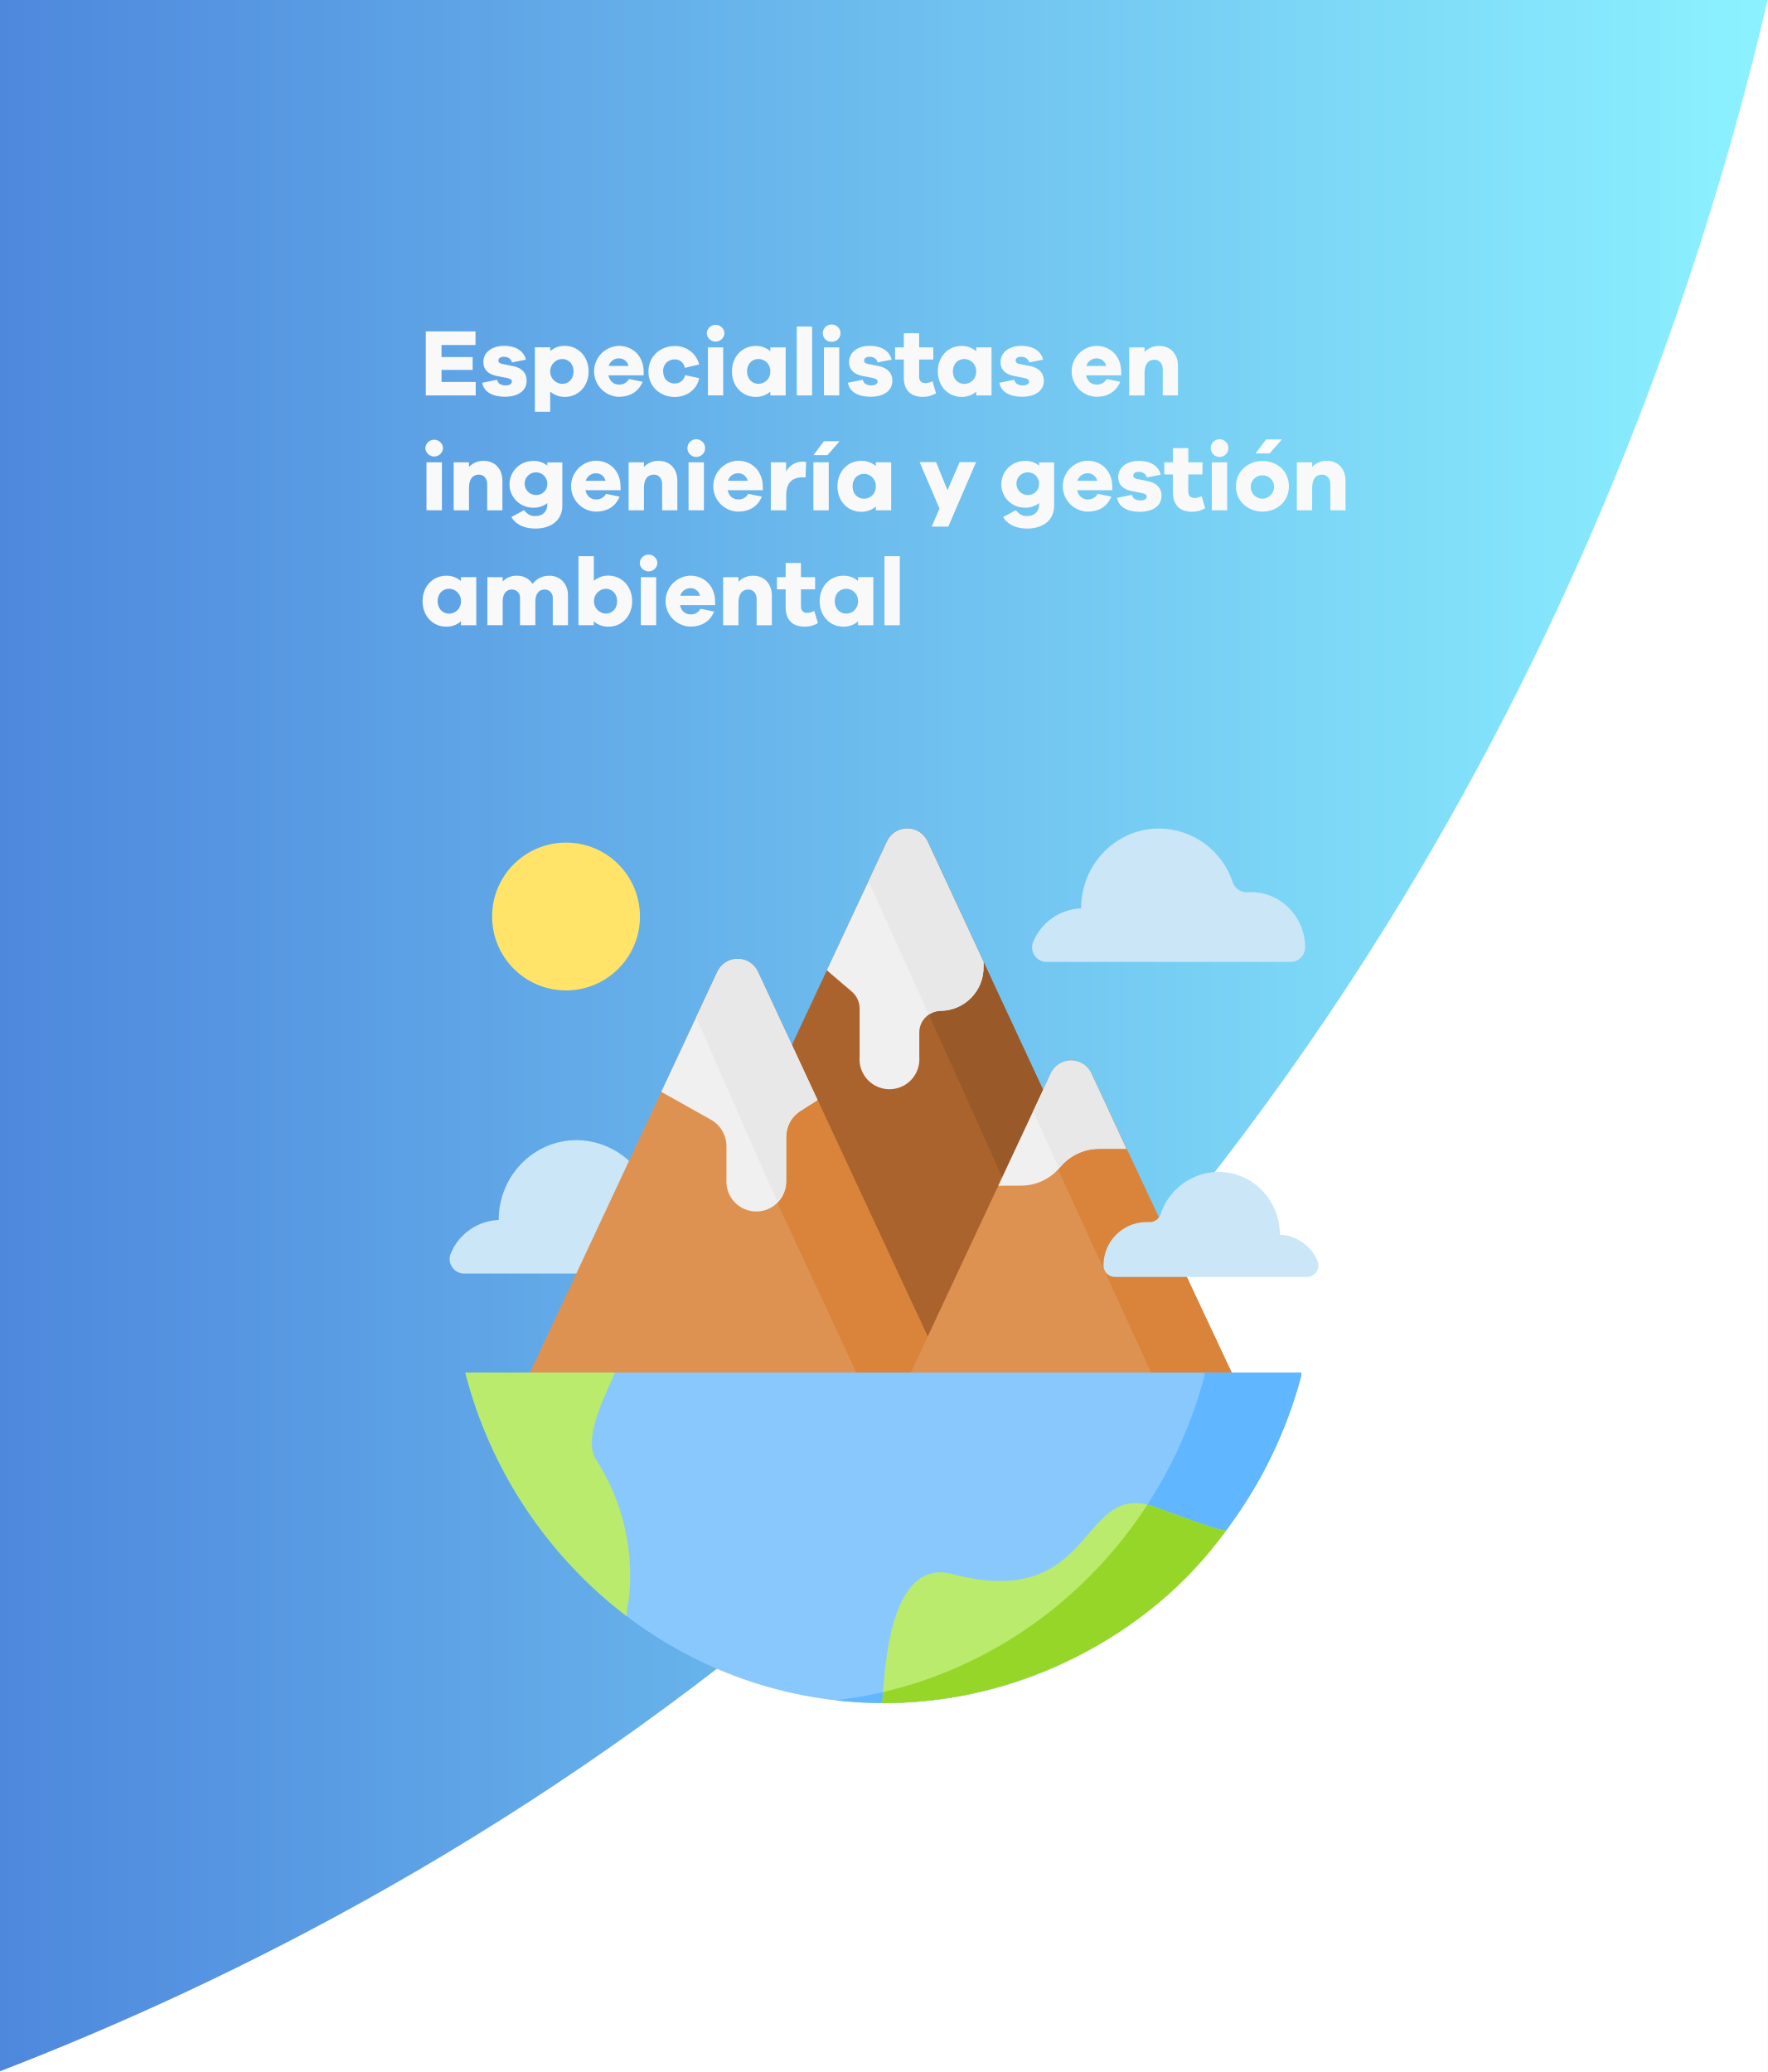
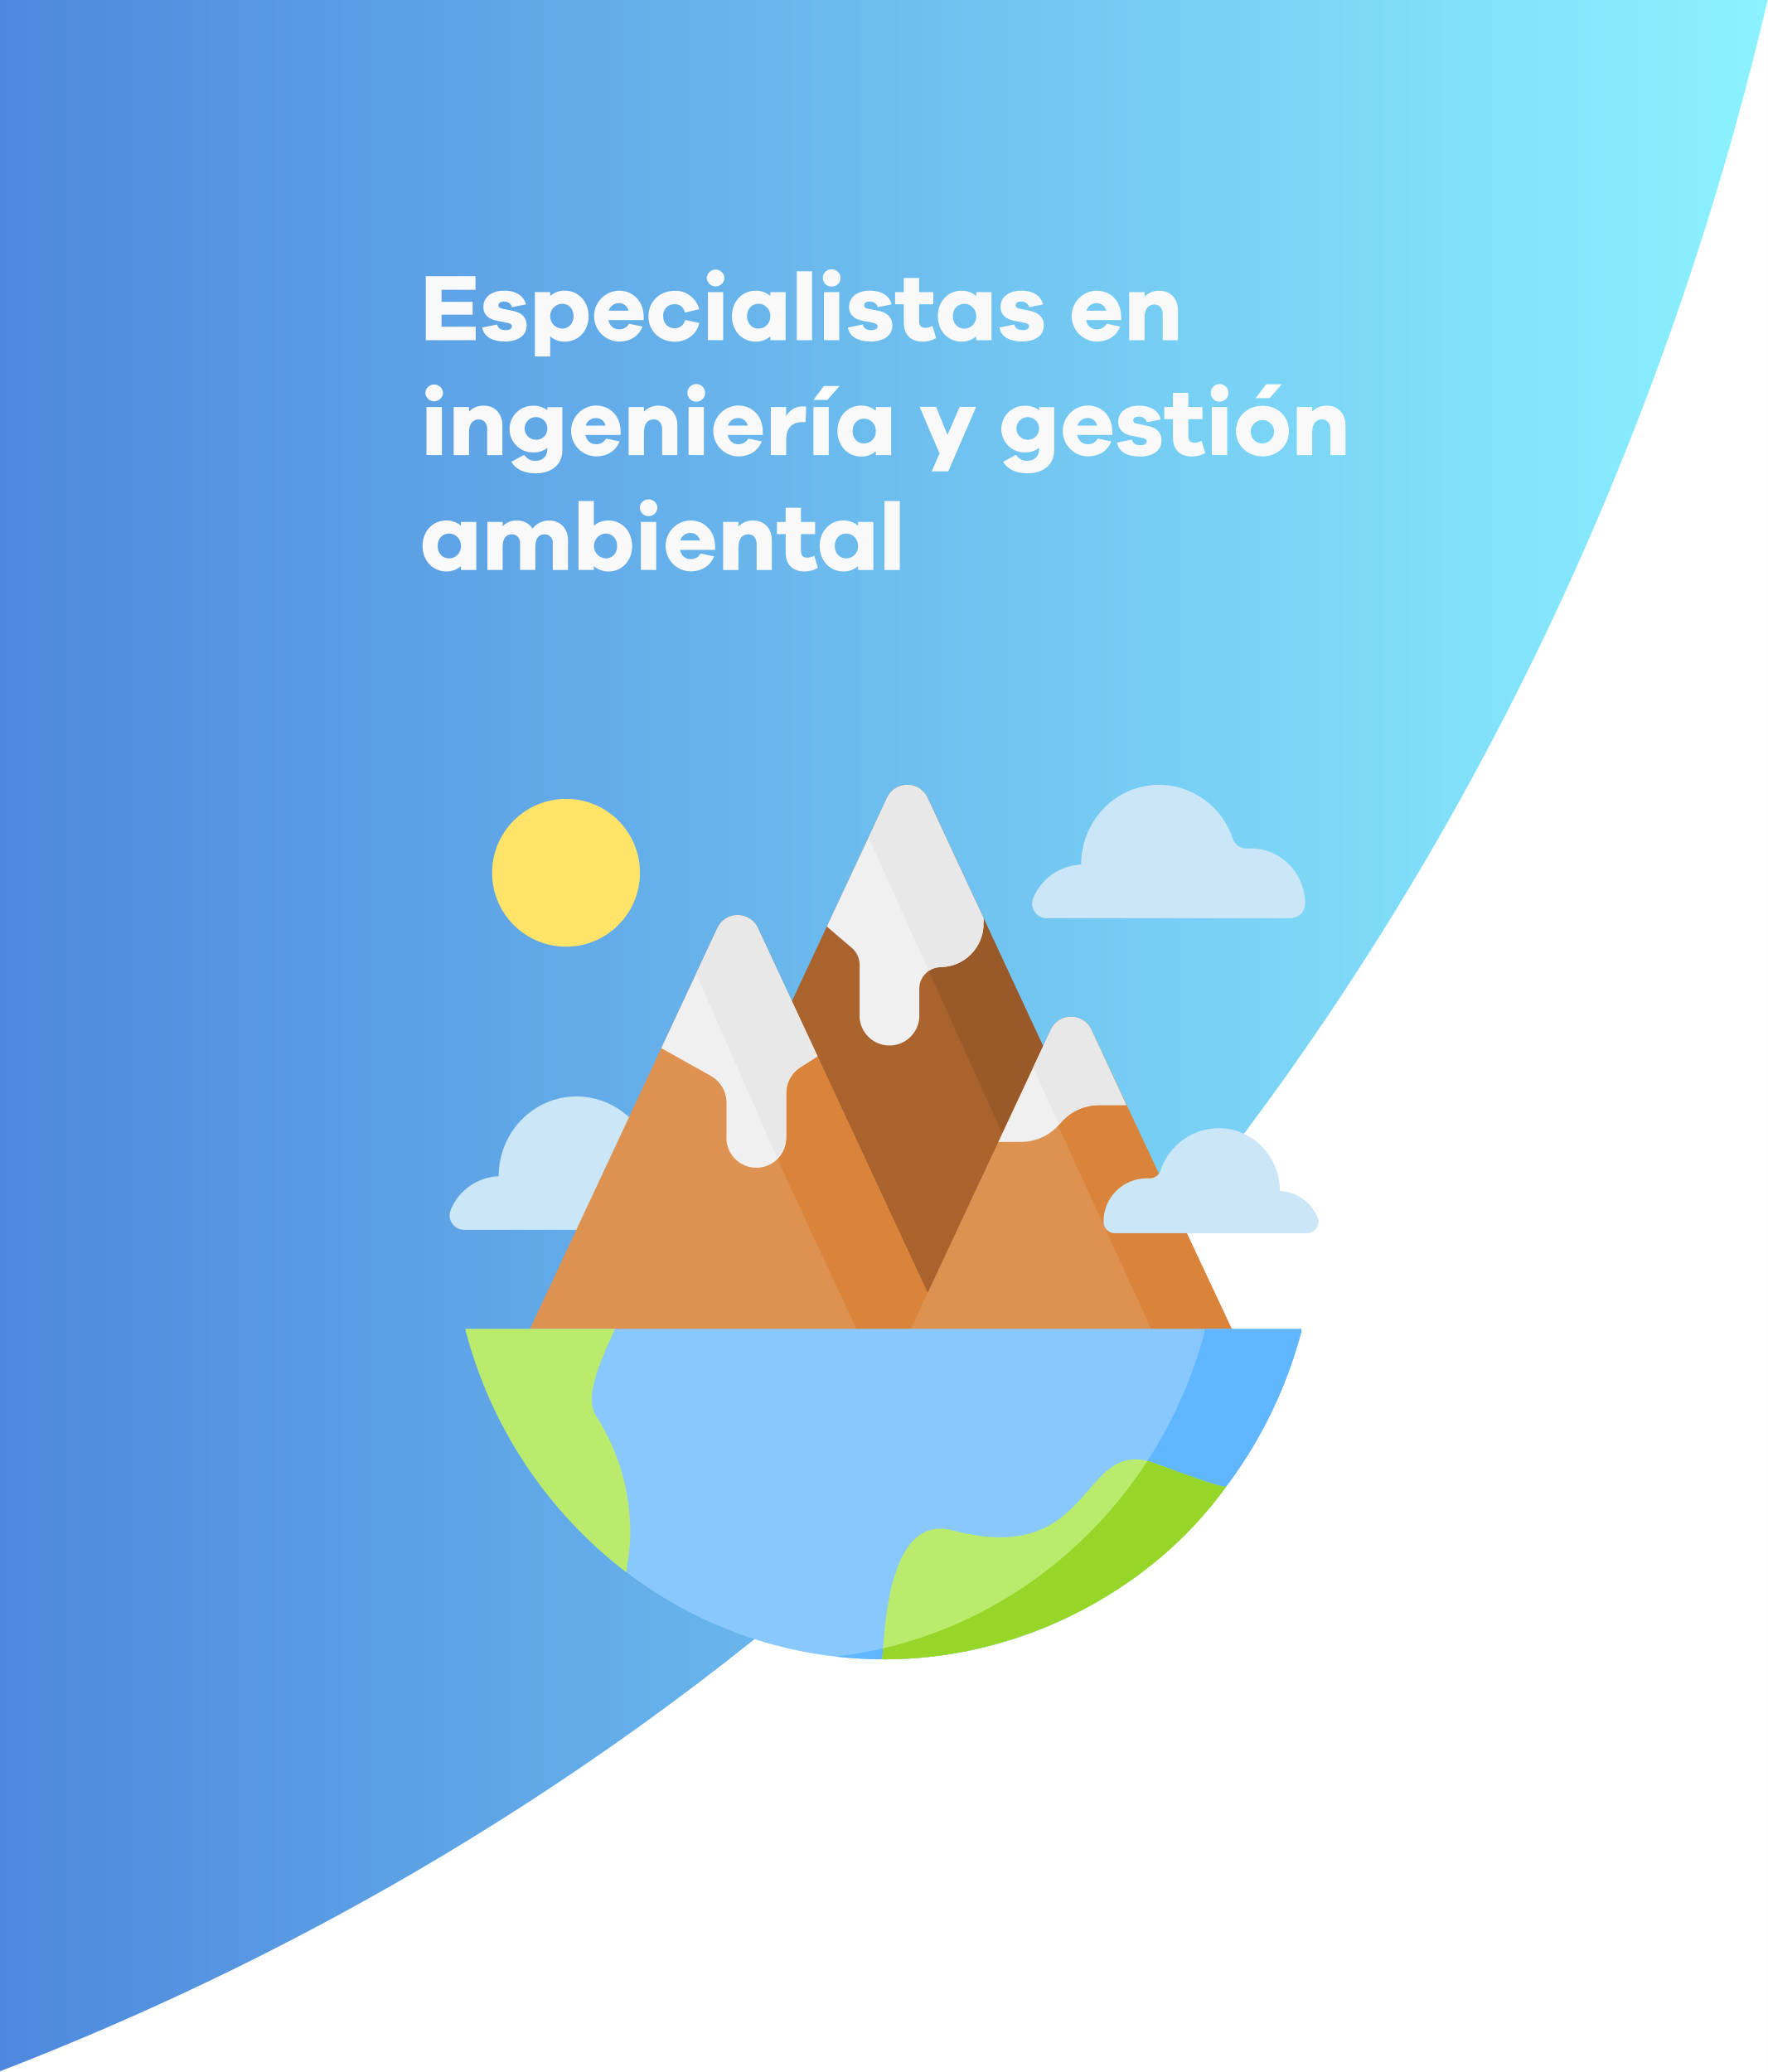
<svg xmlns="http://www.w3.org/2000/svg" id="Capa_1" data-name="Capa 1" viewBox="0 0 768.09 900.32">
  <defs>
    <style>.cls-1{fill:#fff;}.cls-2{fill:url(#Degradado_sin_nombre_29);}.cls-3{fill:#f9f9f9;}.cls-4{fill:#cbe6f7;}.cls-5{fill:#ab632e;}.cls-6{fill:#995929;}.cls-7{fill:#de9252;}.cls-8{fill:#d9833b;}.cls-9{fill:#f0f0f0;}.cls-10{fill:#e8e8e8;}.cls-11{fill:#89c8fd;}.cls-12{fill:#60b6ff;}.cls-13{fill:#baeb6c;}.cls-14{fill:#96d629;}.cls-15{fill:#ffe469;}</style>
    <linearGradient id="Degradado_sin_nombre_29" y1="450" x2="768" y2="450" gradientUnits="userSpaceOnUse">
      <stop offset="0" stop-color="#4e88dd" />
      <stop offset="1" stop-color="#8cf2ff" />
    </linearGradient>
  </defs>
  <rect class="cls-1" x="0.09" y="0.32" width="768" height="900" />
  <path class="cls-2" d="M0,900V0H768C737.72,129.58,646.23,438.27,363,683,232.49,795.77,100.22,861.3,0,900Z" />
-   <path class="cls-3" d="M206.68,171.82H185V144h21.59v5.91H191.83v5.24h13.52v5.58H191.83v5.24h14.85Z" />
-   <path class="cls-3" d="M216,165c.29,1.79,1.91,2.46,3.7,2.46s2.71-.75,2.71-1.67c0-.7-.54-1.24-2.08-1.54l-4.25-.83c-3.87-.7-6.07-2.78-6.07-6.07,0-4.29,3.7-7.07,9-7.07s8.65,2.37,9.48,6l-6.07,1.2c-.21-1.29-1.46-2.45-3.5-2.45-1.79,0-2.37.87-2.37,1.62,0,.58.25,1.17,1.58,1.46l4.91,1c4,.83,5.78,3.2,5.78,6.28,0,4.62-4,7-9.48,7-4.91,0-9.11-1.79-9.82-6.08Z" />
-   <path class="cls-3" d="M255.73,161.38c0,6.62-4.66,11.07-10.19,11.07a9.37,9.37,0,0,1-6.49-2.29v8.74h-6.66v-28h6.66v1.67a9.37,9.37,0,0,1,6.49-2.29C251.07,150.32,255.73,154.81,255.73,161.38Zm-6.53,0c0-3.2-2.12-5.4-5-5.4a5.41,5.41,0,0,0,0,10.81C247.08,166.79,249.2,164.63,249.2,161.38Z" />
-   <path class="cls-3" d="M279.65,163.09H264.34c.54,2.49,2.25,4,4.49,4a4.63,4.63,0,0,0,4.45-2.41l5.91,1.21c-1.79,4.41-5.57,6.53-10.36,6.53a11.07,11.07,0,0,1,.05-22.13c5.9,0,10.64,4.24,10.77,11.06ZM264.47,159h8.61a4.18,4.18,0,0,0-4.2-3.28A4.56,4.56,0,0,0,264.47,159Z" />
-   <path class="cls-3" d="M297.66,163l6.12,1.33c-1,5-5.45,8.16-10.65,8.16-6.24,0-11.4-4.45-11.4-11.07s5.16-11.06,11.4-11.06a10.63,10.63,0,0,1,10.65,8l-6.24,1.49a4.31,4.31,0,0,0-4.41-3.7,4.9,4.9,0,0,0-5,5.24c0,3.08,2,5.24,5,5.24A4.47,4.47,0,0,0,297.66,163Z" />
-   <path class="cls-3" d="M314.76,144.79a3.85,3.85,0,0,1-7.69,0,3.85,3.85,0,0,1,7.69,0Zm-7.19,27V150.94h6.65v20.88Z" />
-   <path class="cls-3" d="M341.35,171.82h-6.66v-1.66a9.39,9.39,0,0,1-6.49,2.29c-5.53,0-10.19-4.45-10.19-11.07s4.66-11.06,10.19-11.06a9.39,9.39,0,0,1,6.49,2.29v-1.67h6.66Zm-6.66-10.44a5.2,5.2,0,0,0-5.12-5.4c-2.91,0-5,2.2-5,5.4s2.12,5.41,5,5.41A5.18,5.18,0,0,0,334.69,161.38Z" />
-   <path class="cls-3" d="M346.17,171.82V141.87h6.66v29.95Z" />
-   <path class="cls-3" d="M365.19,144.79a3.68,3.68,0,0,1-3.87,3.7,3.64,3.64,0,0,1-3.83-3.7,3.76,3.76,0,0,1,3.83-3.79A3.8,3.8,0,0,1,365.19,144.79Zm-7.2,27V150.94h6.65v20.88Z" />
-   <path class="cls-3" d="M374.88,165c.29,1.79,1.91,2.46,3.7,2.46s2.71-.75,2.71-1.67c0-.7-.55-1.24-2.08-1.54l-4.25-.83c-3.87-.7-6.07-2.78-6.07-6.07,0-4.29,3.7-7.07,9-7.07s8.66,2.37,9.49,6l-6.07,1.2c-.21-1.29-1.46-2.45-3.5-2.45-1.79,0-2.37.87-2.37,1.62,0,.58.25,1.17,1.58,1.46l4.91,1c3.95.83,5.78,3.2,5.78,6.28,0,4.62-4,7-9.48,7-4.91,0-9.11-1.79-9.82-6.08Z" />
-   <path class="cls-3" d="M406.7,170.91a11.33,11.33,0,0,1-5.69,1.54c-5.2,0-8.32-2.83-8.32-8.32v-7.91H388.9v-5.28h3.79v-6.15h6.65v6.15h6.16v5.28h-6.16v7.24c0,2.17,1,3,2.79,3a6.84,6.84,0,0,0,3-.83Z" />
-   <path class="cls-3" d="M430.79,171.82h-6.65v-1.66a9.41,9.41,0,0,1-6.49,2.29c-5.54,0-10.19-4.45-10.19-11.07s4.65-11.06,10.19-11.06a9.41,9.41,0,0,1,6.49,2.29v-1.67h6.65Zm-6.65-10.44A5.21,5.21,0,0,0,419,156c-2.91,0-5,2.2-5,5.4s2.12,5.41,5,5.41A5.19,5.19,0,0,0,424.14,161.38Z" />
-   <path class="cls-3" d="M440.7,165c.29,1.79,1.91,2.46,3.7,2.46s2.7-.75,2.7-1.67c0-.7-.54-1.24-2.08-1.54l-4.24-.83c-3.87-.7-6.07-2.78-6.07-6.07,0-4.29,3.7-7.07,9-7.07s8.65,2.37,9.48,6l-6.07,1.2c-.21-1.29-1.45-2.45-3.49-2.45-1.79,0-2.37.87-2.37,1.62,0,.58.25,1.17,1.58,1.46l4.91,1c3.95.83,5.78,3.2,5.78,6.28,0,4.62-4,7-9.49,7-4.9,0-9.11-1.79-9.81-6.08Z" />
-   <path class="cls-3" d="M487.16,163.09h-15.3c.54,2.49,2.24,4,4.49,4a4.63,4.63,0,0,0,4.45-2.41l5.91,1.21c-1.79,4.41-5.58,6.53-10.36,6.53a11.07,11.07,0,0,1,0-22.13c5.91,0,10.65,4.24,10.77,11.06ZM472,159h8.61a4.17,4.17,0,0,0-4.2-3.28A4.58,4.58,0,0,0,472,159Z" />
-   <path class="cls-3" d="M511.79,159v12.81h-6.61V160.43c0-2.46-1.46-4.12-3.58-4.12-2.62,0-4.32,1.79-4.32,5.82v9.69h-6.66V150.94h6.66v2a8.57,8.57,0,0,1,6.4-2.62C508.55,150.32,511.79,153.77,511.79,159Z" />
-   <path class="cls-3" d="M192.49,194.71a3.85,3.85,0,0,1-7.69,0,3.85,3.85,0,0,1,7.69,0Zm-7.19,27V200.87H192v20.88Z" />
-   <path class="cls-3" d="M218.28,208.94v12.81h-6.61v-11.4c0-2.45-1.46-4.12-3.58-4.12-2.62,0-4.32,1.79-4.32,5.83v9.69h-6.66V200.87h6.66v2a8.61,8.61,0,0,1,6.4-2.62C215,200.24,218.28,203.69,218.28,208.94Z" />
-   <path class="cls-3" d="M244.33,219.67c0,6.45-4.91,10-11.69,10-4.78,0-8.45-1.66-10.48-5l5.53-3c1.58,1.87,2.74,2.58,4.91,2.58,3,0,5.2-1.79,5.2-5.07v-.59a9.32,9.32,0,0,1-6.28,2,10.15,10.15,0,0,1,0-20.3,9.32,9.32,0,0,1,6.28,2v-1.37h6.53Zm-6.53-9.36a4.93,4.93,0,1,0-4.87,4.78A4.72,4.72,0,0,0,237.8,210.31Z" />
-   <path class="cls-3" d="M269.66,213h-15.3c.54,2.5,2.24,4,4.49,4a4.64,4.64,0,0,0,4.45-2.42l5.91,1.21c-1.79,4.41-5.58,6.53-10.36,6.53a11.07,11.07,0,0,1,0-22.13c5.91,0,10.65,4.24,10.77,11.07Zm-15.18-4.07h8.61a4.17,4.17,0,0,0-4.2-3.29A4.57,4.57,0,0,0,254.48,208.94Z" />
-   <path class="cls-3" d="M294.29,208.94v12.81h-6.61v-11.4c0-2.45-1.46-4.12-3.58-4.12-2.62,0-4.33,1.79-4.33,5.83v9.69h-6.65V200.87h6.65v2a8.65,8.65,0,0,1,6.41-2.62C291.05,200.24,294.29,203.69,294.29,208.94Z" />
-   <path class="cls-3" d="M306.36,194.71a3.85,3.85,0,0,1-7.7,0,3.85,3.85,0,0,1,7.7,0Zm-7.2,27V200.87h6.66v20.88Z" />
-   <path class="cls-3" d="M331.44,213h-15.3c.54,2.5,2.24,4,4.49,4a4.64,4.64,0,0,0,4.45-2.42l5.91,1.21c-1.79,4.41-5.58,6.53-10.36,6.53a11.07,11.07,0,0,1,0-22.13c5.91,0,10.65,4.24,10.77,11.07Zm-15.18-4.07h8.61a4.17,4.17,0,0,0-4.2-3.29A4.57,4.57,0,0,0,316.26,208.94Z" />
-   <path class="cls-3" d="M350.25,200.74,350,207.4h-1.21c-4.66,0-7.2,2.41-7.2,7.82v6.53H334.9V200.87h6.65v4a8.07,8.07,0,0,1,7.2-4.29A5.94,5.94,0,0,1,350.25,200.74Z" />
-   <path class="cls-3" d="M353.41,221.75V200.87h6.66v20.88Z" />
-   <path class="cls-3" d="M387.19,221.75h-6.65v-1.67a9.41,9.41,0,0,1-6.49,2.29c-5.54,0-10.2-4.45-10.2-11.06s4.66-11.07,10.2-11.07a9.41,9.41,0,0,1,6.49,2.29v-1.66h6.65Zm-6.65-10.44a5.21,5.21,0,0,0-5.12-5.41c-2.91,0-5,2.2-5,5.41s2.12,5.4,5,5.4A5.18,5.18,0,0,0,380.54,211.31Z" />
-   <path class="cls-3" d="M412,228.82h-7.2L408.2,221l-8.65-20.22h7.15L411.65,213l5.29-12.19h7.15Z" />
-   <path class="cls-3" d="M458,219.67c0,6.45-4.91,10-11.69,10-4.79,0-8.45-1.66-10.48-5l5.53-3c1.58,1.87,2.74,2.58,4.91,2.58,3,0,5.2-1.79,5.2-5.07v-.59a9.32,9.32,0,0,1-6.28,2,10.15,10.15,0,0,1,0-20.3,9.32,9.32,0,0,1,6.28,2v-1.37H458Zm-6.53-9.36a4.93,4.93,0,1,0-4.87,4.78A4.72,4.72,0,0,0,451.43,210.31Z" />
-   <path class="cls-3" d="M483.29,213H468c.54,2.5,2.24,4,4.49,4a4.64,4.64,0,0,0,4.45-2.42l5.91,1.21c-1.79,4.41-5.58,6.53-10.36,6.53a11.07,11.07,0,0,1,0-22.13c5.91,0,10.65,4.24,10.77,11.07Zm-15.18-4.07h8.61a4.17,4.17,0,0,0-4.2-3.29A4.57,4.57,0,0,0,468.11,208.94Z" />
-   <path class="cls-3" d="M491.82,215c.29,1.79,1.92,2.45,3.71,2.45s2.7-.75,2.7-1.66c0-.71-.54-1.25-2.08-1.54l-4.24-.83c-3.87-.71-6.08-2.79-6.08-6.08,0-4.28,3.71-7.07,9-7.07s8.65,2.37,9.48,6l-6.07,1.21c-.21-1.29-1.46-2.46-3.49-2.46-1.79,0-2.38.88-2.38,1.63,0,.58.25,1.16,1.58,1.45l4.91,1c4,.83,5.79,3.2,5.79,6.28,0,4.62-4,7-9.49,7-4.91,0-9.11-1.79-9.82-6.07Z" />
-   <path class="cls-3" d="M523.65,220.83a11.27,11.27,0,0,1-5.7,1.54c-5.2,0-8.32-2.83-8.32-8.32v-7.9h-3.79v-5.28h3.79v-6.16h6.66v6.16h6.15v5.28h-6.15v7.24c0,2.16,1,3,2.78,3a6.77,6.77,0,0,0,3-.83Z" />
-   <path class="cls-3" d="M533.72,194.71a3.85,3.85,0,0,1-7.7,0,3.85,3.85,0,0,1,7.7,0Zm-7.2,27V200.87h6.66v20.88Z" />
-   <path class="cls-3" d="M560,211.31c0,6.61-5.24,11-11.44,11s-11.57-4.41-11.57-11,5.24-11,11.57-11S560,204.73,560,211.31Zm-6.41,0a5.1,5.1,0,1,0-5,5.4A5.19,5.19,0,0,0,553.56,211.31Z" />
-   <path class="cls-3" d="M584.6,208.94v12.81H578v-11.4c0-2.45-1.45-4.12-3.58-4.12-2.62,0-4.32,1.79-4.32,5.83v9.69h-6.66V200.87h6.66v2a8.61,8.61,0,0,1,6.4-2.62C581.35,200.24,584.6,203.69,584.6,208.94Z" />
-   <path class="cls-3" d="M206.93,271.67h-6.66V270a9.42,9.42,0,0,1-6.49,2.29c-5.53,0-10.19-4.46-10.19-11.07s4.66-11.06,10.19-11.06a9.41,9.41,0,0,1,6.49,2.28v-1.66h6.66Zm-6.66-10.44a5.21,5.21,0,0,0-5.12-5.41c-2.91,0-5,2.21-5,5.41s2.12,5.41,5,5.41A5.19,5.19,0,0,0,200.27,261.23Z" />
-   <path class="cls-3" d="M246.78,258.61v13.06h-6.61V260a3.54,3.54,0,0,0-3.5-3.86c-2.45,0-4.07,1.78-4.07,5.28v10.23h-6.66V260a3.54,3.54,0,0,0-3.54-3.86c-2.41,0-4,1.78-4,5.28v10.23h-6.65V250.79h6.65v1.91a7.91,7.91,0,0,1,6.16-2.53,7.72,7.72,0,0,1,6.82,3.53,9,9,0,0,1,7.4-3.53C243.24,250.17,246.78,253.53,246.78,258.61Z" />
-   <path class="cls-3" d="M274.66,261.23c0,6.61-4.66,11.07-10.2,11.07A9.41,9.41,0,0,1,258,270v1.66h-6.66v-30H258v10.73a9.41,9.41,0,0,1,6.48-2.28C270,250.17,274.66,254.66,274.66,261.23Zm-6.53,0c0-3.2-2.13-5.41-5-5.41a5.42,5.42,0,0,0,0,10.82C266,266.64,268.13,264.47,268.13,261.23Z" />
-   <path class="cls-3" d="M285.64,244.63a3.85,3.85,0,0,1-7.69,0,3.85,3.85,0,0,1,7.69,0Zm-7.2,27V250.79h6.66v20.88Z" />
-   <path class="cls-3" d="M310.73,262.94H295.42c.54,2.49,2.24,4,4.49,4a4.63,4.63,0,0,0,4.45-2.41l5.91,1.2c-1.79,4.41-5.58,6.54-10.36,6.54a11.07,11.07,0,0,1,0-22.13c5.91,0,10.65,4.24,10.78,11.06Zm-15.19-4.08h8.61a4.16,4.16,0,0,0-4.2-3.29A4.59,4.59,0,0,0,295.54,258.86Z" />
-   <path class="cls-3" d="M335.35,258.86v12.81h-6.61v-11.4c0-2.45-1.46-4.11-3.58-4.11-2.62,0-4.32,1.78-4.32,5.82v9.69h-6.66V250.79h6.66v2a8.57,8.57,0,0,1,6.4-2.62C332.11,250.17,335.35,253.62,335.35,258.86Z" />
-   <path class="cls-3" d="M355.37,270.76a11.4,11.4,0,0,1-5.7,1.54c-5.2,0-8.32-2.83-8.32-8.32v-7.91h-3.79v-5.28h3.79v-6.16H348v6.16h6.16v5.28H348v7.24c0,2.16,1,3,2.79,3a6.82,6.82,0,0,0,3-.84Z" />
-   <path class="cls-3" d="M379.45,271.67H372.8V270a9.44,9.44,0,0,1-6.49,2.29c-5.53,0-10.19-4.46-10.19-11.07s4.66-11.06,10.19-11.06a9.43,9.43,0,0,1,6.49,2.28v-1.66h6.65Zm-6.65-10.44a5.21,5.21,0,0,0-5.12-5.41c-2.91,0-5,2.21-5,5.41s2.12,5.41,5,5.41A5.19,5.19,0,0,0,372.8,261.23Z" />
-   <path class="cls-3" d="M384.28,271.67v-30h6.66v30Z" />
-   <polygon class="cls-1" points="545.56 197.01 551.62 197.01 556.91 190.96 550.1 190.96 545.56 197.01" />
-   <polygon class="cls-1" points="353.43 197.77 359.48 197.77 364.78 191.72 357.97 191.72 353.43 197.77" />
-   <path class="cls-4" d="M314,547.22c0-13.32-10.54-24.12-23.54-24.12-.51,0-1,0-1.52,0a6.34,6.34,0,0,1-6.42-4.34,33.92,33.92,0,0,0-32-23.35c-18.7,0-33.85,15.53-33.85,34.69v0a23.55,23.55,0,0,0-20.85,14.6,6.3,6.3,0,0,0,5.85,8.68h106a6.27,6.27,0,0,0,6.3-6.17Z" />
-   <path class="cls-5" d="M325.28,494.19l60.13-128.51a9.67,9.67,0,0,1,17.62,0l59.76,128.49L397,645.59Z" />
-   <path class="cls-6" d="M403,365.7a9.67,9.67,0,0,0-17.62,0l-8,17.19,68.51,151.85,16.91-40.53Z" />
-   <path class="cls-7" d="M226.05,605.44l85.63-183.11a9.66,9.66,0,0,1,17.61,0l84.86,182.33Z" />
-   <path class="cls-8" d="M329.29,422.35a9.66,9.66,0,0,0-17.61,0l-10.34,22.11,74.58,160.24-149.79.61-.08.15,188.1-.76Z" />
-   <path class="cls-7" d="M393.12,602l63.42-135.52a9.66,9.66,0,0,1,17.62,0l64.24,137Z" />
-   <path class="cls-8" d="M474.16,466.51a9.66,9.66,0,0,0-17.62,0l-8,17.19,56.26,122.92h35.17Z" />
-   <path class="cls-9" d="M308.9,486.54a13.33,13.33,0,0,1,6.74,11.65v14.26a13,13,0,1,0,25.93,0V494a13.35,13.35,0,0,1,5.77-11l7.85-5-25.9-55.66a9.66,9.66,0,0,0-17.61,0l-24.36,52.1.4.22Z" />
-   <path class="cls-9" d="M370.15,430.93a9.61,9.61,0,0,1,3.33,7.3v21.1a13,13,0,1,0,25.93,0V448.77a9.42,9.42,0,0,1,9.3-9.54,18.85,18.85,0,0,0,18.62-19.07V418L403,365.7a9.67,9.67,0,0,0-17.62,0l-26.14,55.87,1.91,1.67Z" />
-   <path class="cls-10" d="M408.71,439.23a18.85,18.85,0,0,0,18.62-19.07V418L403,365.7a9.67,9.67,0,0,0-17.62,0l-8,17.19,26.16,58A9.09,9.09,0,0,1,408.71,439.23Z" />
-   <path class="cls-9" d="M443.66,515.18a22,22,0,0,0,16.91-8,22,22,0,0,1,16.9-8h11.88l-15.19-32.66a9.66,9.66,0,0,0-17.62,0l-22.78,48.7Z" />
-   <path class="cls-10" d="M477.47,499.17h11.88l-15.19-32.66a9.67,9.67,0,0,0-17.62,0l-7.62,16.3,11.19,24.91c.15-.17.31-.34.46-.52A22,22,0,0,1,477.47,499.17Z" />
-   <path class="cls-10" d="M329.29,422.35a9.66,9.66,0,0,0-17.61,0l-9.24,19.75L337.59,522a13.39,13.39,0,0,0,4-9.56V494a13.35,13.35,0,0,1,5.77-11l7.85-5Z" />
-   <path class="cls-11" d="M202.28,596.43H565.41v1.31C543.66,679.74,470.66,740,384,740c-87,0-160.18-60.66-181.67-143Z" />
-   <path class="cls-12" d="M523.36,596.43v1.31C503.39,673,440.23,730,362.92,738.81a184.86,184.86,0,0,0,21,1.2c86.71,0,159.71-60.27,181.46-142.27v-1.31Z" />
-   <path class="cls-13" d="M259,634.24c-4.8-7.5.39-20.62,6.93-34.93l1.26-2.88H202.28V597A193.62,193.62,0,0,0,272.2,702.22l.39-3.8S279.84,666.79,259,634.24Z" />
-   <path class="cls-13" d="M502,654.9c-33.43-12.45-25.32,45.67-88.13,29.07-27.54-7.28-29.38,41.51-30.4,54l-.21,2.07H384c60.51,0,114.34-29.36,148.74-75l-.83-.29S535.4,667.36,502,654.9Z" />
-   <path class="cls-13" d="M522.19,677.76l-.12.13Z" />
-   <path class="cls-14" d="M502,654.91a31,31,0,0,0-3.48-1.07c-26.3,40.54-67.13,70.28-114.84,81.39-.08,1-.14,1.95-.21,2.72l-.21,2.06c57.45.22,115.79-27.82,149.46-75l-.83-.28S535.4,667.37,502,654.91Z" />
-   <path class="cls-4" d="M567.06,411.76c0-13.32-10.54-24.12-23.54-24.12-.51,0-1,0-1.52.05a6.32,6.32,0,0,1-6.42-4.34,33.93,33.93,0,0,0-32-23.35c-18.7,0-33.86,15.53-33.86,34.68v0a23.56,23.56,0,0,0-20.84,14.6,6.31,6.31,0,0,0,5.84,8.69h106a6.27,6.27,0,0,0,6.31-6.17Z" />
-   <path class="cls-4" d="M479.45,550A18.77,18.77,0,0,1,498,531c.39,0,.77,0,1.15,0a5,5,0,0,0,5.09-3.39,26.71,26.71,0,0,1,25.2-18.4c14.71,0,26.65,12.22,26.65,27.3h0A18.57,18.57,0,0,1,572.47,548a5,5,0,0,1-4.63,6.85h-83.4a4.94,4.94,0,0,1-5-4.85Z" />
-   <path class="cls-15" d="M278.05,398.23a32.12,32.12,0,1,1-32.12-32.11A32.12,32.12,0,0,1,278.05,398.23Z" />
+   <path class="cls-3" d="M206.68,147.82H185V120h21.59v5.91H191.83v5.24h13.52v5.58H191.83v5.24h14.85Z" />
+   <path class="cls-3" d="M216,141c.29,1.79,1.91,2.46,3.7,2.46s2.71-.75,2.71-1.67c0-.7-.54-1.24-2.08-1.54l-4.25-.83c-3.87-.7-6.07-2.78-6.07-6.07,0-4.29,3.7-7.07,9-7.07s8.65,2.37,9.48,6l-6.07,1.2c-.21-1.29-1.46-2.45-3.5-2.45-1.79,0-2.37.87-2.37,1.62,0,.58.25,1.17,1.58,1.46l4.91,1c4,.83,5.78,3.2,5.78,6.28,0,4.62-4,7-9.48,7-4.91,0-9.11-1.79-9.82-6.08Z" />
+   <path class="cls-3" d="M255.73,137.38c0,6.62-4.66,11.07-10.19,11.07a9.37,9.37,0,0,1-6.49-2.29v8.74h-6.66v-28h6.66v1.67a9.37,9.37,0,0,1,6.49-2.29C251.07,126.32,255.73,130.81,255.73,137.38Zm-6.53,0c0-3.2-2.12-5.4-5-5.4a5.41,5.41,0,0,0,0,10.81C247.08,142.79,249.2,140.63,249.2,137.38Z" />
+   <path class="cls-3" d="M279.65,139.09H264.34c.54,2.49,2.25,4,4.49,4a4.63,4.63,0,0,0,4.45-2.41l5.91,1.21c-1.79,4.41-5.57,6.53-10.36,6.53a11.07,11.07,0,0,1,.05-22.13c5.9,0,10.64,4.24,10.77,11.06ZM264.47,135h8.61a4.18,4.18,0,0,0-4.2-3.28A4.56,4.56,0,0,0,264.47,135Z" />
+   <path class="cls-3" d="M297.66,139l6.12,1.33c-1,5-5.45,8.16-10.65,8.16-6.24,0-11.4-4.45-11.4-11.07s5.16-11.06,11.4-11.06a10.63,10.63,0,0,1,10.65,8l-6.24,1.49a4.31,4.31,0,0,0-4.41-3.7,4.9,4.9,0,0,0-5,5.24c0,3.08,2,5.24,5,5.24A4.47,4.47,0,0,0,297.66,139Z" />
+   <path class="cls-3" d="M314.76,120.79a3.85,3.85,0,0,1-7.69,0,3.85,3.85,0,0,1,7.69,0Zm-7.19,27V126.94h6.65v20.88Z" />
+   <path class="cls-3" d="M341.35,147.82h-6.66v-1.66a9.39,9.39,0,0,1-6.49,2.29c-5.53,0-10.19-4.45-10.19-11.07s4.66-11.06,10.19-11.06a9.39,9.39,0,0,1,6.49,2.29v-1.67h6.66Zm-6.66-10.44a5.2,5.2,0,0,0-5.12-5.4c-2.91,0-5,2.2-5,5.4s2.12,5.41,5,5.41A5.18,5.18,0,0,0,334.69,137.38Z" />
+   <path class="cls-3" d="M346.17,147.82V117.87h6.66v29.95Z" />
+   <path class="cls-3" d="M365.19,120.79a3.68,3.68,0,0,1-3.87,3.7,3.64,3.64,0,0,1-3.83-3.7,3.76,3.76,0,0,1,3.83-3.79A3.8,3.8,0,0,1,365.19,120.79Zm-7.2,27V126.94h6.65v20.88Z" />
+   <path class="cls-3" d="M374.88,141c.29,1.79,1.91,2.46,3.7,2.46s2.71-.75,2.71-1.67c0-.7-.55-1.24-2.08-1.54l-4.25-.83c-3.87-.7-6.07-2.78-6.07-6.07,0-4.29,3.7-7.07,9-7.07s8.66,2.37,9.49,6l-6.07,1.2c-.21-1.29-1.46-2.45-3.5-2.45-1.79,0-2.37.87-2.37,1.62,0,.58.25,1.17,1.58,1.46l4.91,1c3.95.83,5.78,3.2,5.78,6.28,0,4.62-4,7-9.48,7-4.91,0-9.11-1.79-9.82-6.08Z" />
+   <path class="cls-3" d="M406.7,146.91a11.33,11.33,0,0,1-5.69,1.54c-5.2,0-8.32-2.83-8.32-8.32v-7.91H388.9v-5.28h3.79v-6.15h6.65v6.15h6.16v5.28h-6.16v7.24c0,2.17,1,3,2.79,3a6.84,6.84,0,0,0,3-.83Z" />
+   <path class="cls-3" d="M430.79,147.82h-6.65v-1.66a9.41,9.41,0,0,1-6.49,2.29c-5.54,0-10.19-4.45-10.19-11.07s4.65-11.06,10.19-11.06a9.41,9.41,0,0,1,6.49,2.29v-1.67h6.65Zm-6.65-10.44A5.21,5.21,0,0,0,419,132c-2.91,0-5,2.2-5,5.4s2.12,5.41,5,5.41A5.19,5.19,0,0,0,424.14,137.38Z" />
+   <path class="cls-3" d="M440.7,141c.29,1.79,1.91,2.46,3.7,2.46s2.7-.75,2.7-1.67c0-.7-.54-1.24-2.08-1.54l-4.24-.83c-3.87-.7-6.07-2.78-6.07-6.07,0-4.29,3.7-7.07,9-7.07s8.65,2.37,9.48,6l-6.07,1.2c-.21-1.29-1.45-2.45-3.49-2.45-1.79,0-2.37.87-2.37,1.62,0,.58.25,1.17,1.58,1.46l4.91,1c3.95.83,5.78,3.2,5.78,6.28,0,4.62-4,7-9.49,7-4.9,0-9.11-1.79-9.81-6.08Z" />
+   <path class="cls-3" d="M487.16,139.09h-15.3c.54,2.49,2.24,4,4.49,4a4.63,4.63,0,0,0,4.45-2.41l5.91,1.21c-1.79,4.41-5.58,6.53-10.36,6.53a11.07,11.07,0,0,1,0-22.13c5.91,0,10.65,4.24,10.77,11.06ZM472,135h8.61a4.17,4.17,0,0,0-4.2-3.28A4.58,4.58,0,0,0,472,135Z" />
+   <path class="cls-3" d="M511.79,135v12.81h-6.61V136.43c0-2.46-1.46-4.12-3.58-4.12-2.62,0-4.32,1.79-4.32,5.82v9.69h-6.66V126.94h6.66v2a8.57,8.57,0,0,1,6.4-2.62C508.55,126.32,511.79,129.77,511.79,135Z" />
+   <path class="cls-3" d="M192.49,170.71a3.85,3.85,0,0,1-7.69,0,3.85,3.85,0,0,1,7.69,0Zm-7.19,27V176.87H192v20.88Z" />
+   <path class="cls-3" d="M218.28,184.94v12.81h-6.61v-11.4c0-2.45-1.46-4.12-3.58-4.12-2.62,0-4.32,1.79-4.32,5.83v9.69h-6.66V176.87h6.66v2a8.61,8.61,0,0,1,6.4-2.62C215,176.24,218.28,179.69,218.28,184.94Z" />
+   <path class="cls-3" d="M244.33,195.67c0,6.45-4.91,10-11.69,10-4.78,0-8.45-1.66-10.48-5l5.53-3c1.58,1.87,2.74,2.58,4.91,2.58,3,0,5.2-1.79,5.2-5.07v-.59a9.32,9.32,0,0,1-6.28,2,10.15,10.15,0,0,1,0-20.3,9.32,9.32,0,0,1,6.28,2v-1.37h6.53Zm-6.53-9.36a4.93,4.93,0,1,0-4.87,4.78A4.72,4.72,0,0,0,237.8,186.31Z" />
+   <path class="cls-3" d="M269.66,189h-15.3c.54,2.5,2.24,4,4.49,4a4.64,4.64,0,0,0,4.45-2.42l5.91,1.21c-1.79,4.41-5.58,6.53-10.36,6.53a11.07,11.07,0,0,1,0-22.13c5.91,0,10.65,4.24,10.77,11.07Zm-15.18-4.07h8.61a4.17,4.17,0,0,0-4.2-3.29A4.57,4.57,0,0,0,254.48,184.94Z" />
+   <path class="cls-3" d="M294.29,184.94v12.81h-6.61v-11.4c0-2.45-1.46-4.12-3.58-4.12-2.62,0-4.33,1.79-4.33,5.83v9.69h-6.65V176.87h6.65v2a8.65,8.65,0,0,1,6.41-2.62C291.05,176.24,294.29,179.69,294.29,184.94Z" />
+   <path class="cls-3" d="M306.36,170.71a3.85,3.85,0,0,1-7.7,0,3.85,3.85,0,0,1,7.7,0Zm-7.2,27V176.87h6.66v20.88Z" />
+   <path class="cls-3" d="M331.44,189h-15.3c.54,2.5,2.24,4,4.49,4a4.64,4.64,0,0,0,4.45-2.42l5.91,1.21c-1.79,4.41-5.58,6.53-10.36,6.53a11.07,11.07,0,0,1,0-22.13c5.91,0,10.65,4.24,10.77,11.07Zm-15.18-4.07h8.61a4.17,4.17,0,0,0-4.2-3.29A4.57,4.57,0,0,0,316.26,184.94Z" />
+   <path class="cls-3" d="M350.25,176.74,350,183.4h-1.21c-4.66,0-7.2,2.41-7.2,7.82v6.53H334.9V176.87h6.65v4a8.07,8.07,0,0,1,7.2-4.29A5.94,5.94,0,0,1,350.25,176.74Z" />
+   <path class="cls-3" d="M353.41,197.75V176.87h6.66v20.88Z" />
+   <path class="cls-3" d="M387.19,197.75h-6.65v-1.67a9.41,9.41,0,0,1-6.49,2.29c-5.54,0-10.2-4.45-10.2-11.06s4.66-11.07,10.2-11.07a9.41,9.41,0,0,1,6.49,2.29v-1.66h6.65Zm-6.65-10.44a5.21,5.21,0,0,0-5.12-5.41c-2.91,0-5,2.2-5,5.41s2.12,5.4,5,5.4A5.18,5.18,0,0,0,380.54,187.31Z" />
+   <path class="cls-3" d="M412,204.82h-7.2L408.2,197l-8.65-20.22h7.15L411.65,189l5.29-12.19h7.15Z" />
+   <path class="cls-3" d="M458,195.67c0,6.45-4.91,10-11.69,10-4.79,0-8.45-1.66-10.48-5l5.53-3c1.58,1.87,2.74,2.58,4.91,2.58,3,0,5.2-1.79,5.2-5.07v-.59a9.32,9.32,0,0,1-6.28,2,10.15,10.15,0,0,1,0-20.3,9.32,9.32,0,0,1,6.28,2v-1.37H458Zm-6.53-9.36a4.93,4.93,0,1,0-4.87,4.78A4.72,4.72,0,0,0,451.43,186.31Z" />
+   <path class="cls-3" d="M483.29,189H468c.54,2.5,2.24,4,4.49,4a4.64,4.64,0,0,0,4.45-2.42l5.91,1.21c-1.79,4.41-5.58,6.53-10.36,6.53a11.07,11.07,0,0,1,0-22.13c5.91,0,10.65,4.24,10.77,11.07Zm-15.18-4.07h8.61a4.17,4.17,0,0,0-4.2-3.29A4.57,4.57,0,0,0,468.11,184.94Z" />
+   <path class="cls-3" d="M491.82,191c.29,1.79,1.92,2.45,3.71,2.45s2.7-.75,2.7-1.66c0-.71-.54-1.25-2.08-1.54l-4.24-.83c-3.87-.71-6.08-2.79-6.08-6.08,0-4.28,3.71-7.07,9-7.07s8.65,2.37,9.48,6l-6.07,1.21c-.21-1.29-1.46-2.46-3.49-2.46-1.79,0-2.38.88-2.38,1.63,0,.58.25,1.16,1.58,1.45l4.91,1c4,.83,5.79,3.2,5.79,6.28,0,4.62-4,7-9.49,7-4.91,0-9.11-1.79-9.82-6.07Z" />
+   <path class="cls-3" d="M523.65,196.83a11.27,11.27,0,0,1-5.7,1.54c-5.2,0-8.32-2.83-8.32-8.32v-7.9h-3.79v-5.28h3.79v-6.16h6.66v6.16h6.15v5.28h-6.15v7.24c0,2.16,1,3,2.78,3a6.77,6.77,0,0,0,3-.83Z" />
+   <path class="cls-3" d="M533.72,170.71a3.85,3.85,0,0,1-7.7,0,3.85,3.85,0,0,1,7.7,0Zm-7.2,27V176.87h6.66v20.88Z" />
+   <path class="cls-3" d="M560,187.31c0,6.61-5.24,11-11.44,11s-11.57-4.41-11.57-11,5.24-11,11.57-11S560,180.73,560,187.31Zm-6.41,0a5.1,5.1,0,1,0-5,5.4A5.19,5.19,0,0,0,553.56,187.31Z" />
+   <path class="cls-3" d="M584.6,184.94v12.81H578v-11.4c0-2.45-1.45-4.12-3.58-4.12-2.62,0-4.32,1.79-4.32,5.83v9.69h-6.66V176.87h6.66v2a8.61,8.61,0,0,1,6.4-2.62C581.35,176.24,584.6,179.69,584.6,184.94Z" />
+   <path class="cls-3" d="M206.93,247.67h-6.66V246a9.42,9.42,0,0,1-6.49,2.29c-5.53,0-10.19-4.46-10.19-11.07s4.66-11.06,10.19-11.06a9.41,9.41,0,0,1,6.49,2.28v-1.66h6.66Zm-6.66-10.44a5.21,5.21,0,0,0-5.12-5.41c-2.91,0-5,2.21-5,5.41s2.12,5.41,5,5.41A5.19,5.19,0,0,0,200.27,237.23Z" />
+   <path class="cls-3" d="M246.78,234.61v13.06h-6.61V236a3.54,3.54,0,0,0-3.5-3.86c-2.45,0-4.07,1.78-4.07,5.28v10.23h-6.66V236a3.54,3.54,0,0,0-3.54-3.86c-2.41,0-4,1.78-4,5.28v10.23h-6.65V226.79h6.65v1.91a7.91,7.91,0,0,1,6.16-2.53,7.72,7.72,0,0,1,6.82,3.53,9,9,0,0,1,7.4-3.53C243.24,226.17,246.78,229.53,246.78,234.61Z" />
+   <path class="cls-3" d="M274.66,237.23c0,6.61-4.66,11.07-10.2,11.07A9.41,9.41,0,0,1,258,246v1.66h-6.66V217.72H258v10.73a9.41,9.41,0,0,1,6.48-2.28C270,226.17,274.66,230.66,274.66,237.23Zm-6.53,0c0-3.2-2.13-5.41-5-5.41a5.42,5.42,0,0,0,0,10.82C266,242.64,268.13,240.47,268.13,237.23Z" />
+   <path class="cls-3" d="M285.64,220.63a3.85,3.85,0,0,1-7.69,0,3.85,3.85,0,0,1,7.69,0Zm-7.2,27V226.79h6.66v20.88Z" />
+   <path class="cls-3" d="M310.73,238.94H295.42c.54,2.49,2.24,4,4.49,4a4.63,4.63,0,0,0,4.45-2.41l5.91,1.2c-1.79,4.41-5.58,6.54-10.36,6.54a11.07,11.07,0,0,1,0-22.13c5.91,0,10.65,4.24,10.78,11.06Zm-15.19-4.08h8.61a4.16,4.16,0,0,0-4.2-3.29A4.59,4.59,0,0,0,295.54,234.86Z" />
+   <path class="cls-3" d="M335.35,234.86v12.81h-6.61v-11.4c0-2.45-1.46-4.11-3.58-4.11-2.62,0-4.32,1.78-4.32,5.82v9.69h-6.66V226.79h6.66v2a8.57,8.57,0,0,1,6.4-2.62C332.11,226.17,335.35,229.62,335.35,234.86Z" />
+   <path class="cls-3" d="M355.37,246.76a11.4,11.4,0,0,1-5.7,1.54c-5.2,0-8.32-2.83-8.32-8.32v-7.91h-3.79v-5.28h3.79v-6.16H348v6.16h6.16v5.28H348v7.24c0,2.16,1,3,2.79,3a6.82,6.82,0,0,0,3-.84Z" />
+   <path class="cls-3" d="M379.45,247.67H372.8V246a9.44,9.44,0,0,1-6.49,2.29c-5.53,0-10.19-4.46-10.19-11.07s4.66-11.06,10.19-11.06a9.43,9.43,0,0,1,6.49,2.28v-1.66h6.65Zm-6.65-10.44a5.21,5.21,0,0,0-5.12-5.41c-2.91,0-5,2.21-5,5.41s2.12,5.41,5,5.41A5.19,5.19,0,0,0,372.8,237.23Z" />
+   <path class="cls-3" d="M384.28,247.67V217.72h6.66v29.95Z" />
+   <polygon class="cls-1" points="545.56 173.01 551.62 173.01 556.91 166.96 550.1 166.96 545.56 173.01" />
+   <polygon class="cls-1" points="353.43 173.77 359.48 173.77 364.78 167.72 357.97 167.72 353.43 173.77" />
+   <path class="cls-4" d="M314,528.22c0-13.32-10.54-24.12-23.54-24.12-.51,0-1,0-1.52,0a6.34,6.34,0,0,1-6.42-4.34,33.92,33.92,0,0,0-32-23.35c-18.7,0-33.85,15.53-33.85,34.69v0a23.55,23.55,0,0,0-20.85,14.6,6.3,6.3,0,0,0,5.85,8.68h106a6.27,6.27,0,0,0,6.3-6.17Z" />
+   <path class="cls-5" d="M325.28,475.19l60.13-128.51a9.67,9.67,0,0,1,17.62,0l59.76,128.49L397,626.59Z" />
+   <path class="cls-6" d="M403,346.7a9.67,9.67,0,0,0-17.62,0l-8,17.19,68.51,151.85,16.91-40.53Z" />
+   <path class="cls-7" d="M226.05,586.44l85.63-183.11a9.66,9.66,0,0,1,17.61,0l84.86,182.33Z" />
+   <path class="cls-8" d="M329.29,403.35a9.66,9.66,0,0,0-17.61,0l-10.34,22.11,74.58,160.24-149.79.61-.08.15,188.1-.76Z" />
+   <path class="cls-7" d="M393.12,583l63.42-135.52a9.66,9.66,0,0,1,17.62,0l64.24,137Z" />
+   <path class="cls-8" d="M474.16,447.51a9.66,9.66,0,0,0-17.62,0l-8,17.19,56.26,122.92h35.17Z" />
+   <path class="cls-9" d="M308.9,467.54a13.33,13.33,0,0,1,6.74,11.65v14.26a13,13,0,1,0,25.93,0V475a13.35,13.35,0,0,1,5.77-11l7.85-5-25.9-55.66a9.66,9.66,0,0,0-17.61,0l-24.36,52.1.4.22Z" />
+   <path class="cls-9" d="M370.15,411.93a9.61,9.61,0,0,1,3.33,7.3v21.1a13,13,0,1,0,25.93,0V429.77a9.42,9.42,0,0,1,9.3-9.54,18.85,18.85,0,0,0,18.62-19.07V399L403,346.7a9.67,9.67,0,0,0-17.62,0l-26.14,55.87,1.91,1.67Z" />
+   <path class="cls-10" d="M408.71,420.23a18.85,18.85,0,0,0,18.62-19.07V399L403,346.7a9.67,9.67,0,0,0-17.62,0l-8,17.19,26.16,58A9.09,9.09,0,0,1,408.71,420.23Z" />
+   <path class="cls-9" d="M443.66,496.18a22,22,0,0,0,16.91-8,22,22,0,0,1,16.9-8h11.88l-15.19-32.66a9.66,9.66,0,0,0-17.62,0l-22.78,48.7Z" />
+   <path class="cls-10" d="M477.47,480.17h11.88l-15.19-32.66a9.67,9.67,0,0,0-17.62,0l-7.62,16.3,11.19,24.91c.15-.17.31-.34.46-.52A22,22,0,0,1,477.47,480.17Z" />
+   <path class="cls-10" d="M329.29,403.35a9.66,9.66,0,0,0-17.61,0l-9.24,19.75L337.59,503a13.39,13.39,0,0,0,4-9.56V475a13.35,13.35,0,0,1,5.77-11l7.85-5Z" />
+   <path class="cls-11" d="M202.28,577.43H565.41v1.31C543.66,660.74,470.66,721,384,721c-87,0-160.18-60.66-181.67-143Z" />
+   <path class="cls-12" d="M523.36,577.43v1.31C503.39,654,440.23,711,362.92,719.81a184.86,184.86,0,0,0,21,1.2c86.71,0,159.71-60.27,181.46-142.27v-1.31Z" />
+   <path class="cls-13" d="M259,615.24c-4.8-7.5.39-20.62,6.93-34.93l1.26-2.88H202.28V578A193.62,193.62,0,0,0,272.2,683.22l.39-3.8S279.84,647.79,259,615.24Z" />
+   <path class="cls-13" d="M502,635.9c-33.43-12.45-25.32,45.67-88.13,29.07-27.54-7.28-29.38,41.51-30.4,54l-.21,2.07H384c60.51,0,114.34-29.36,148.74-75l-.83-.29S535.4,648.36,502,635.9Z" />
+   <path class="cls-13" d="M522.19,658.76l-.12.13Z" />
+   <path class="cls-14" d="M502,635.91a31,31,0,0,0-3.48-1.07c-26.3,40.54-67.13,70.28-114.84,81.39-.08,1-.14,1.95-.21,2.72l-.21,2.06c57.45.22,115.79-27.82,149.46-75l-.83-.28S535.4,648.37,502,635.91Z" />
+   <path class="cls-4" d="M567.06,392.76c0-13.32-10.54-24.12-23.54-24.12-.51,0-1,0-1.52.05a6.32,6.32,0,0,1-6.42-4.34,33.93,33.93,0,0,0-32-23.35c-18.7,0-33.86,15.53-33.86,34.68v0a23.56,23.56,0,0,0-20.84,14.6,6.31,6.31,0,0,0,5.84,8.69h106a6.27,6.27,0,0,0,6.31-6.17Z" />
+   <path class="cls-4" d="M479.45,531A18.77,18.77,0,0,1,498,512c.39,0,.77,0,1.15,0a5,5,0,0,0,5.09-3.39,26.71,26.71,0,0,1,25.2-18.4c14.71,0,26.65,12.22,26.65,27.3h0A18.57,18.57,0,0,1,572.47,529a5,5,0,0,1-4.63,6.85h-83.4a4.94,4.94,0,0,1-5-4.85Z" />
+   <path class="cls-15" d="M278.05,379.23a32.12,32.12,0,1,1-32.12-32.11A32.12,32.12,0,0,1,278.05,379.23Z" />
</svg>
